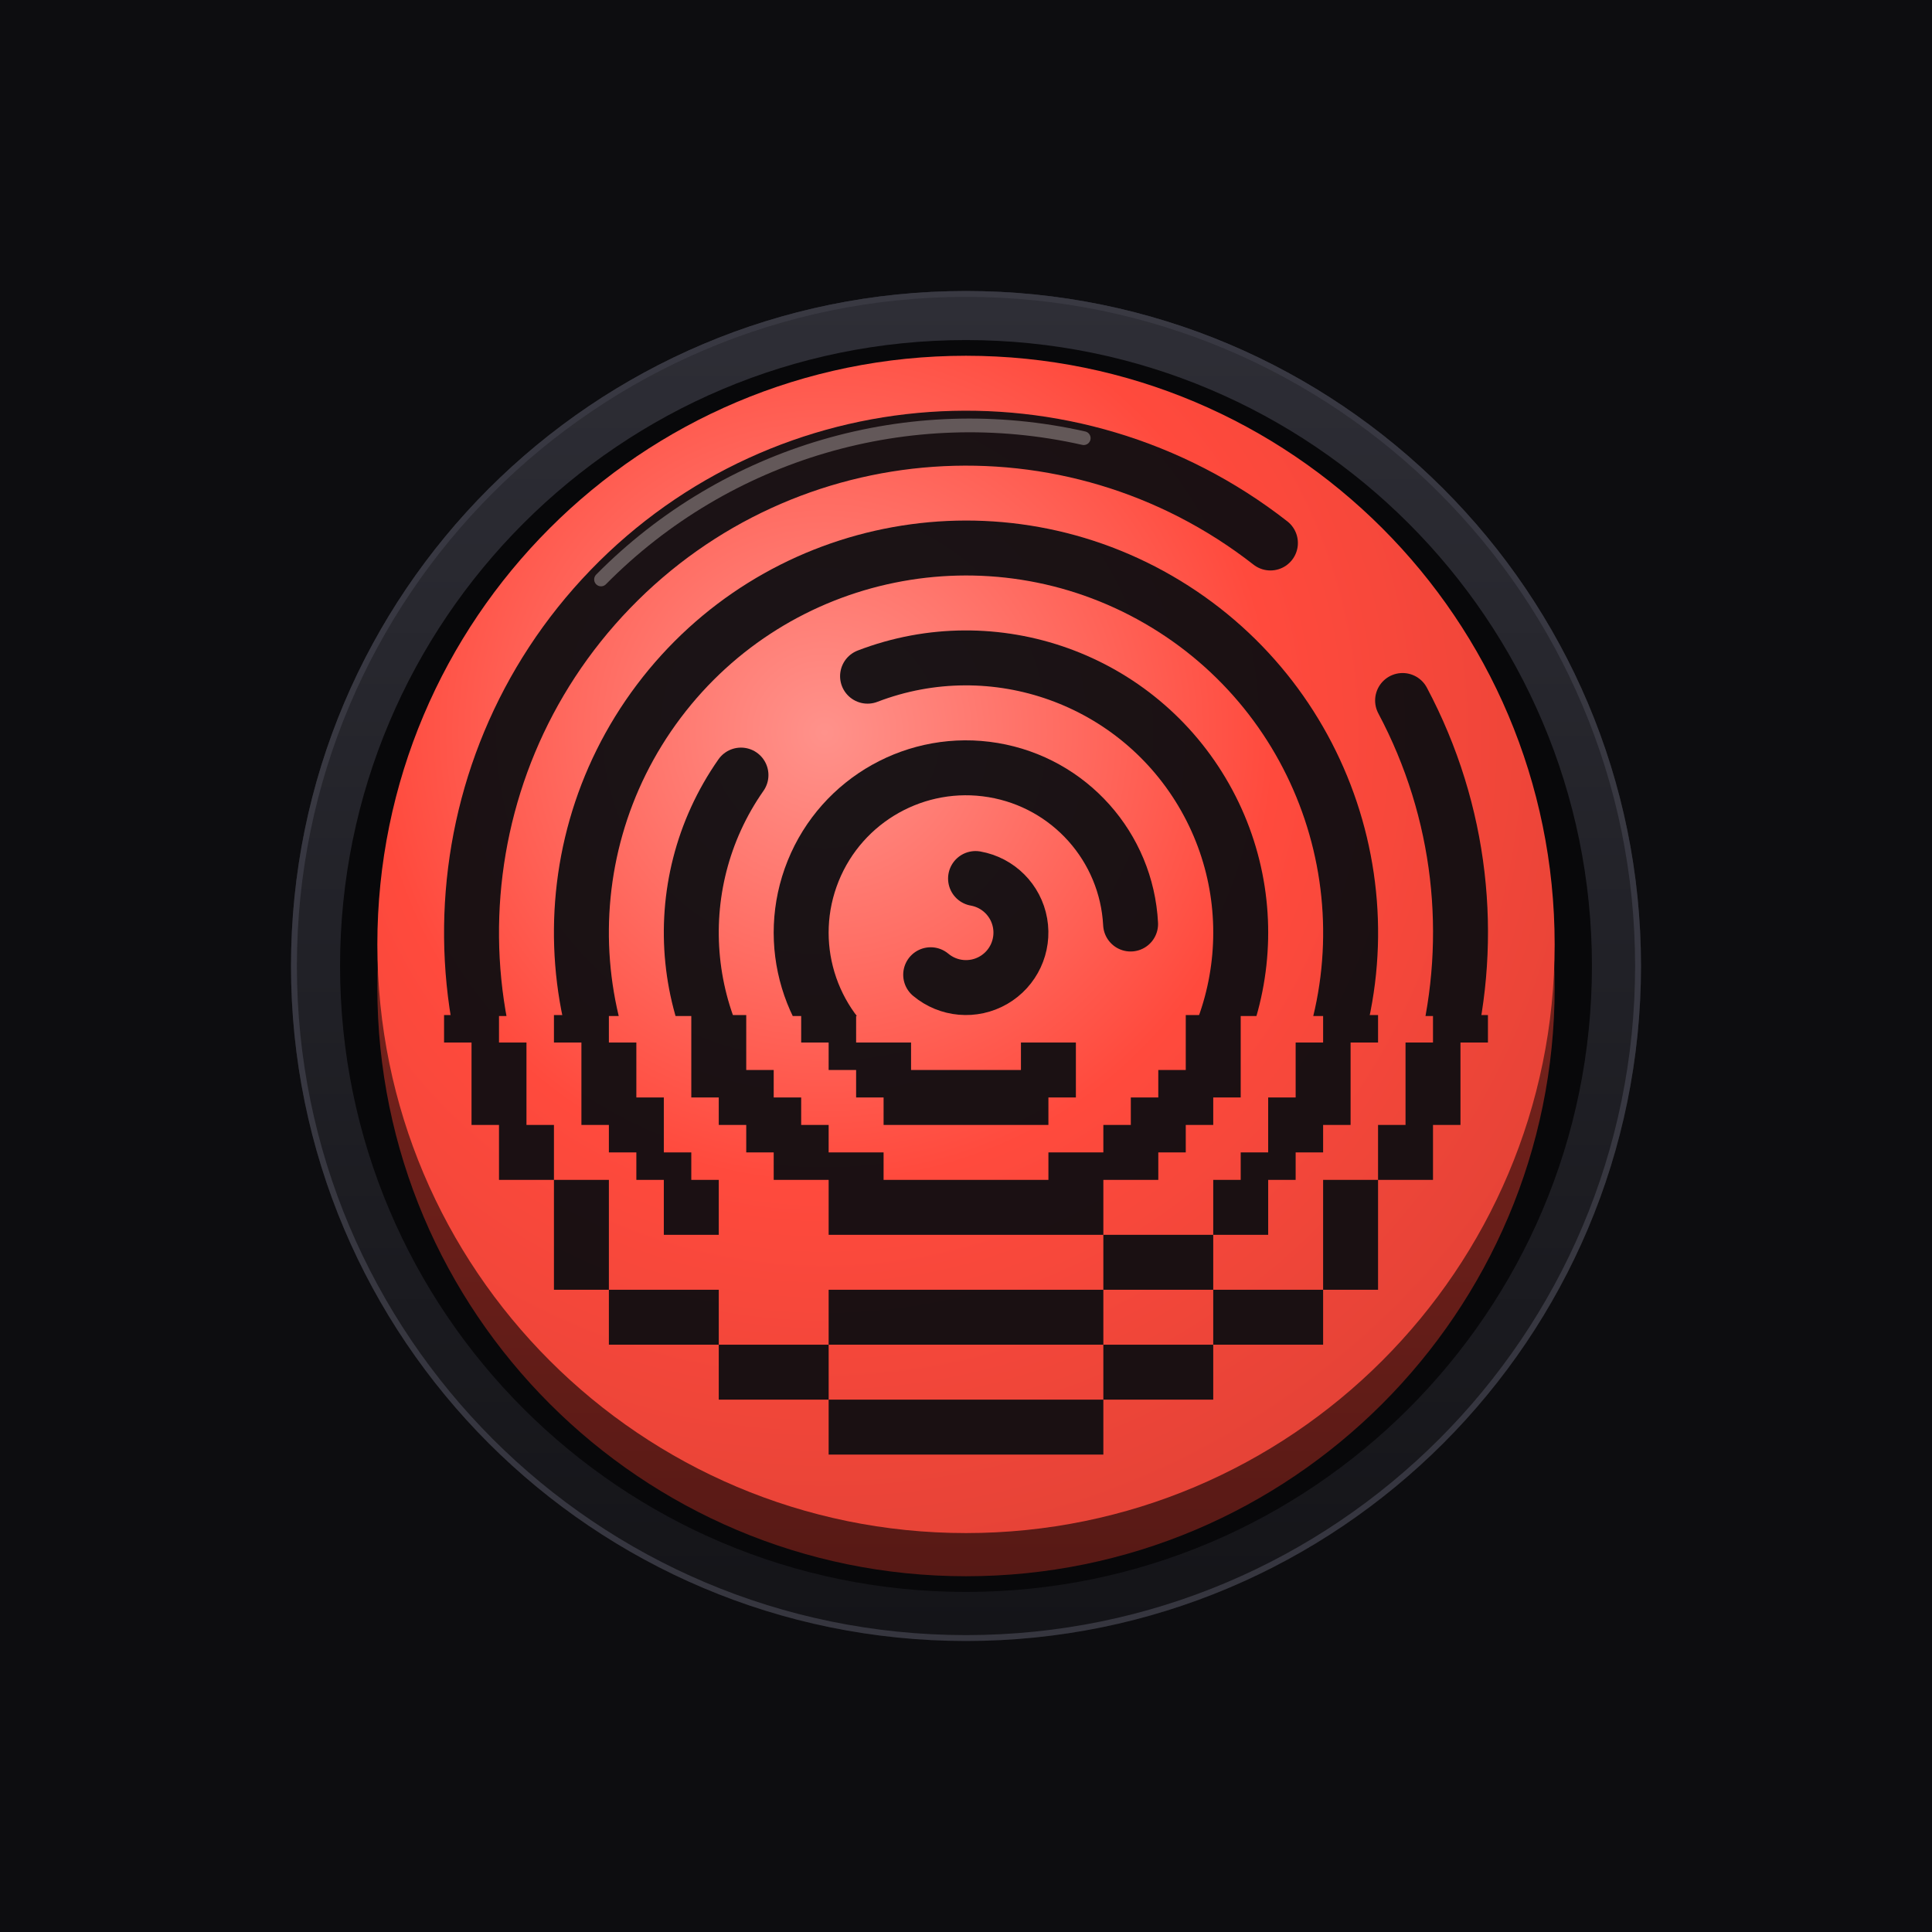
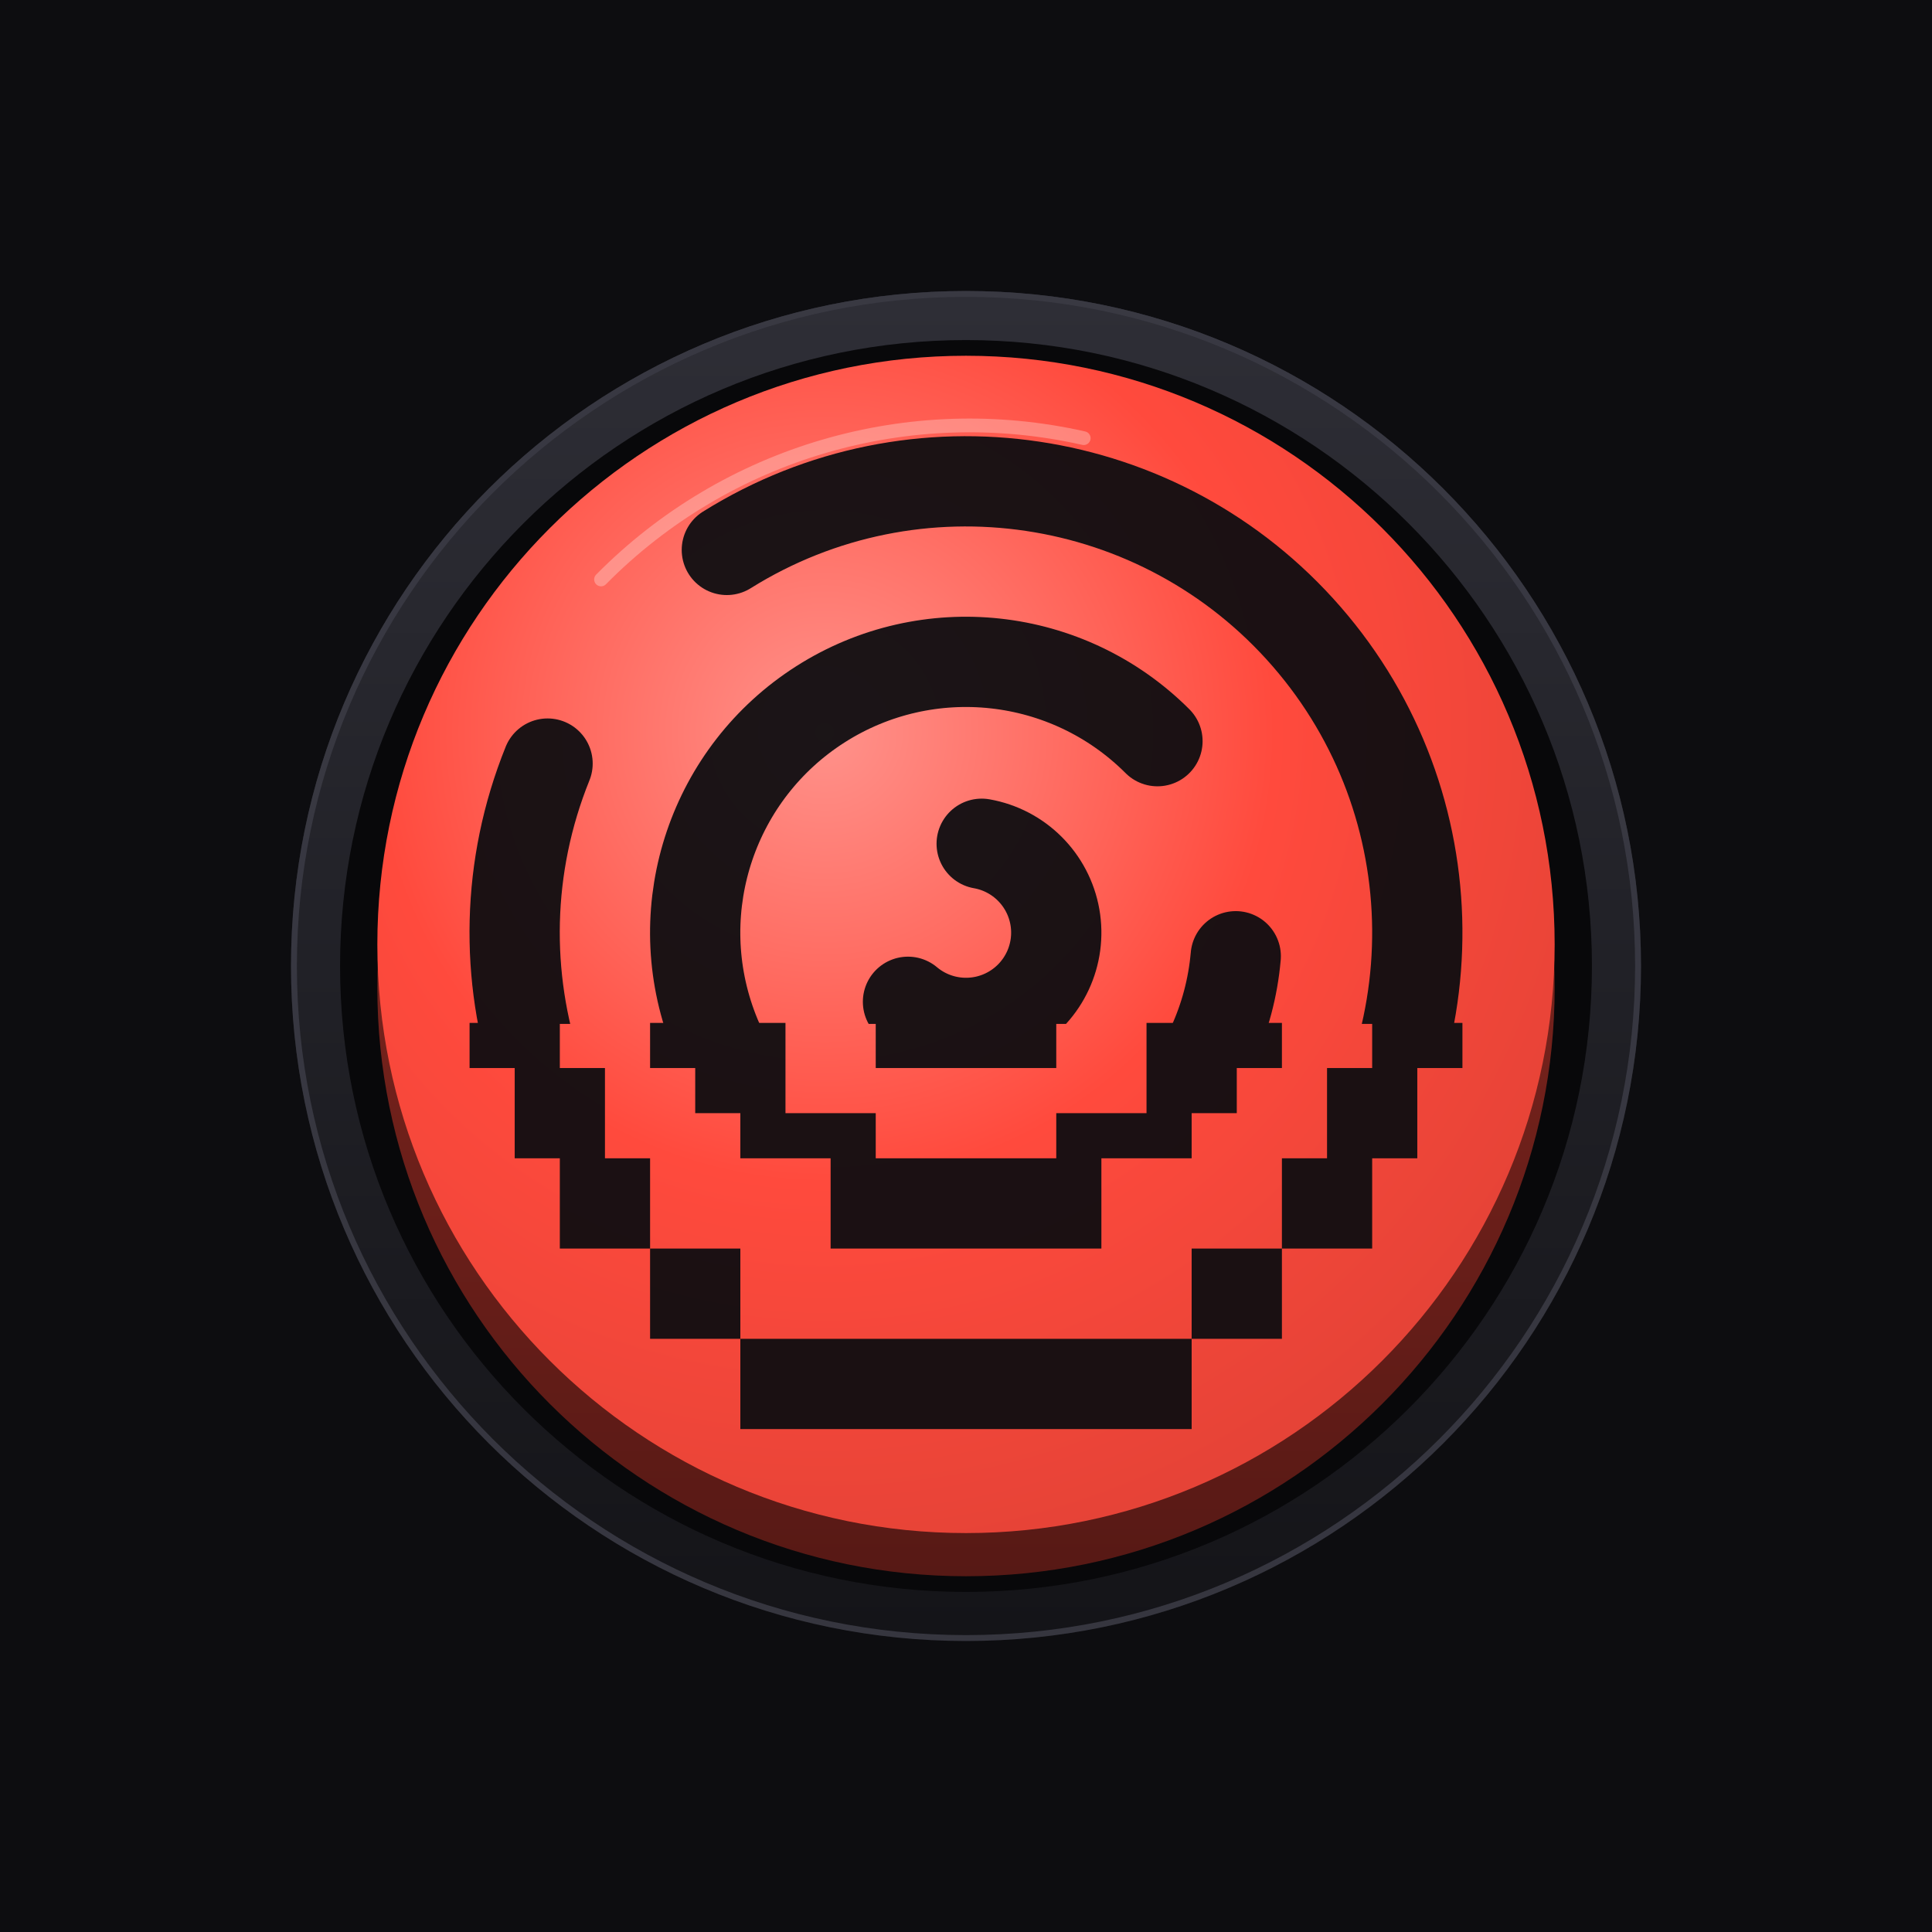
<svg xmlns="http://www.w3.org/2000/svg" width="1024" height="1024" viewBox="0 0 1024 1024">
  <rect width="1024" height="1024" fill="#0D0D10" />
  <defs>
    <radialGradient id="m-cap" cx="0.38" cy="0.32" r="0.85">
      <stop offset="0" stop-color="#FF928B" />
      <stop offset="0.45" stop-color="#FF4A3D" />
      <stop offset="1" stop-color="#DB4034" />
    </radialGradient>
    <linearGradient id="m-housing" x1="0" y1="0" x2="0" y2="1">
      <stop offset="0" stop-color="#2E2E36" />
      <stop offset="1" stop-color="#141418" />
    </linearGradient>
    <linearGradient id="m-side" x1="0" y1="0" x2="0" y2="1">
      <stop offset="0" stop-color="#942B23" />
      <stop offset="1" stop-color="#571915" />
    </linearGradient>
    <clipPath id="m-clip">
      <circle cx="512" cy="500.56" r="312" />
    </clipPath>
  </defs>
  <g>
    <circle cx="512" cy="512" r="357.76" fill="url(#m-housing)" />
    <circle cx="512" cy="512" r="356.2" fill="none" stroke="#3A3A44" stroke-width="3.12" stroke-opacity="0.9" />
    <circle cx="512" cy="512" r="331.76" fill="#08080A" />
    <circle cx="512" cy="523.44" r="312" fill="url(#m-side)" />
    <circle cx="512" cy="500.56" r="312" fill="url(#m-cap)" />
    <g clip-path="url(#m-clip)" opacity="0.94">
      <defs>
        <clipPath id="m-smooth">
-           <rect x="179.2" y="161.52" width="665.6" height="377" />
+           <rect x="179.2" y="161.52" width="665.6" height="381.16" />
        </clipPath>
      </defs>
-       <g clip-path="url(#m-smooth)" fill="none" stroke="#0D0D10" stroke-width="29.12" stroke-linecap="round">
-         <path d="M517.06 465.64 A29.12 29.12 0 1 1 493.28 516.63" />
-         <path d="M571.58 558.21 A87.36 87.36 0 1 1 599.24 489.75" />
-         <path d="M459.82 358.39 A145.60 145.60 0 1 1 392.73 410.81" />
-         <path d="M370.40 640.95 A203.84 203.84 0 1 1 455.81 690.26" />
-         <path d="M743.40 371.28 A262.08 262.08 0 1 1 673.35 287.80" />
+       <g clip-path="url(#m-smooth)" fill="none" stroke="#0D0D10" stroke-width="47.84" stroke-linecap="round">
+         <path d="M520.31 447.21 A47.84 47.84 0 1 1 481.25 530.97" />
+         <path d="M654.97 506.83 A143.52 143.52 0 1 1 613.48 392.84" />
+         <path d="M385.24 291.47 A239.20 239.20 0 1 1 290.22 404.71" />
      </g>
-       <path d="M235.36 538h29.12v14.56h-29.12zM293.6 538h29.12v14.56h-29.12zM366.4 538h29.12v14.56h-29.12zM424.64 538h29.12v14.56h-29.12zM628.48 538h29.12v14.56h-29.12zM701.28 538h29.12v14.56h-29.12zM759.52 538h29.12v14.56h-29.12zM249.92 552.56h29.12v14.56h-29.12zM308.16 552.56h29.12v14.56h-29.12zM366.4 552.56h29.12v14.56h-29.12zM439.2 552.56h43.68v14.56h-43.68zM541.12 552.56h29.12v14.56h-29.12zM628.48 552.56h29.12v14.56h-29.12zM686.72 552.56h29.12v14.56h-29.12zM744.96 552.56h29.12v14.56h-29.12zM249.92 567.12h29.12v14.56h-29.12zM308.16 567.12h29.12v14.56h-29.12zM366.4 567.12h43.68v14.56h-43.68zM453.76 567.12h116.48v14.56h-116.48zM613.92 567.12h43.68v14.56h-43.68zM686.72 567.12h29.12v14.56h-29.12zM744.96 567.12h29.12v14.56h-29.12zM249.92 581.68h29.12v14.56h-29.12zM308.16 581.68h43.68v14.56h-43.68zM380.96 581.68h43.68v14.56h-43.68zM468.32 581.68h87.36v14.56h-87.36zM599.36 581.68h43.68v14.56h-43.68zM672.16 581.68h43.68v14.56h-43.68zM744.96 581.68h29.12v14.56h-29.12zM264.48 596.24h29.12v14.56h-29.12zM322.72 596.24h29.12v14.56h-29.12zM395.52 596.24h43.68v14.56h-43.68zM584.8 596.24h43.68v14.56h-43.68zM672.16 596.24h29.12v14.56h-29.12zM730.4 596.24h29.12v14.56h-29.12zM264.48 610.8h29.12v14.56h-29.12zM337.28 610.8h29.12v14.56h-29.12zM410.08 610.8h58.24v14.56h-58.24zM555.68 610.8h58.24v14.56h-58.24zM657.6 610.8h29.12v14.56h-29.12zM730.4 610.8h29.12v14.56h-29.12zM293.6 625.36h29.12v29.12h-29.12zM351.84 625.36h29.12v29.12h-29.12zM439.2 625.36h145.6v29.12h-145.6zM643.04 625.36h29.12v29.12h-29.12zM701.28 625.36h29.12v29.12h-29.12zM293.6 654.48h29.12v29.12h-29.12zM584.8 654.48h58.24v29.12h-58.24zM701.28 654.48h29.12v29.12h-29.12zM322.72 683.6h58.24v29.12h-58.24zM439.2 683.6h145.6v29.12h-145.6zM643.04 683.6h58.24v29.12h-58.24zM380.96 712.72h58.24v29.12h-58.24zM584.8 712.72h58.24v29.12h-58.24zM439.2 741.84h145.6v29.12h-145.6z" fill="#0D0D10" />
+       <path d="M248.88 542.16h47.84v23.92h-47.84zM344.56 542.16h71.76v23.92h-71.76zM464.16 542.16h95.68v23.92h-95.68zM607.68 542.16h71.76v23.92h-71.76zM727.28 542.16h47.84v23.92h-47.84zM272.8 566.08h47.84v23.92h-47.84zM368.48 566.08h47.84v23.92h-47.84zM607.68 566.08h47.84v23.92h-47.84zM703.36 566.08h47.84v23.92h-47.84zM272.8 590h47.84v23.92h-47.84zM392.4 590h71.76v23.92h-71.76zM559.84 590h71.76v23.92h-71.76zM703.36 590h47.84v23.92h-47.84zM296.72 613.92h47.84v47.84h-47.84zM440.24 613.92h143.52v47.84h-143.52zM679.44 613.92h47.84v47.84h-47.84zM344.56 661.76h47.84v47.84h-47.84zM631.6 661.76h47.84v47.84h-47.84zM392.4 709.6h239.2v47.84h-239.2z" fill="#0D0D10" />
    </g>
    <path d="M318.56 307.12 A274.56 274.56 0 0 1 574.4 232.24" fill="none" stroke="#FFEDEC" stroke-width="7.28" stroke-linecap="round" stroke-opacity="0.32" />
  </g>
</svg>
